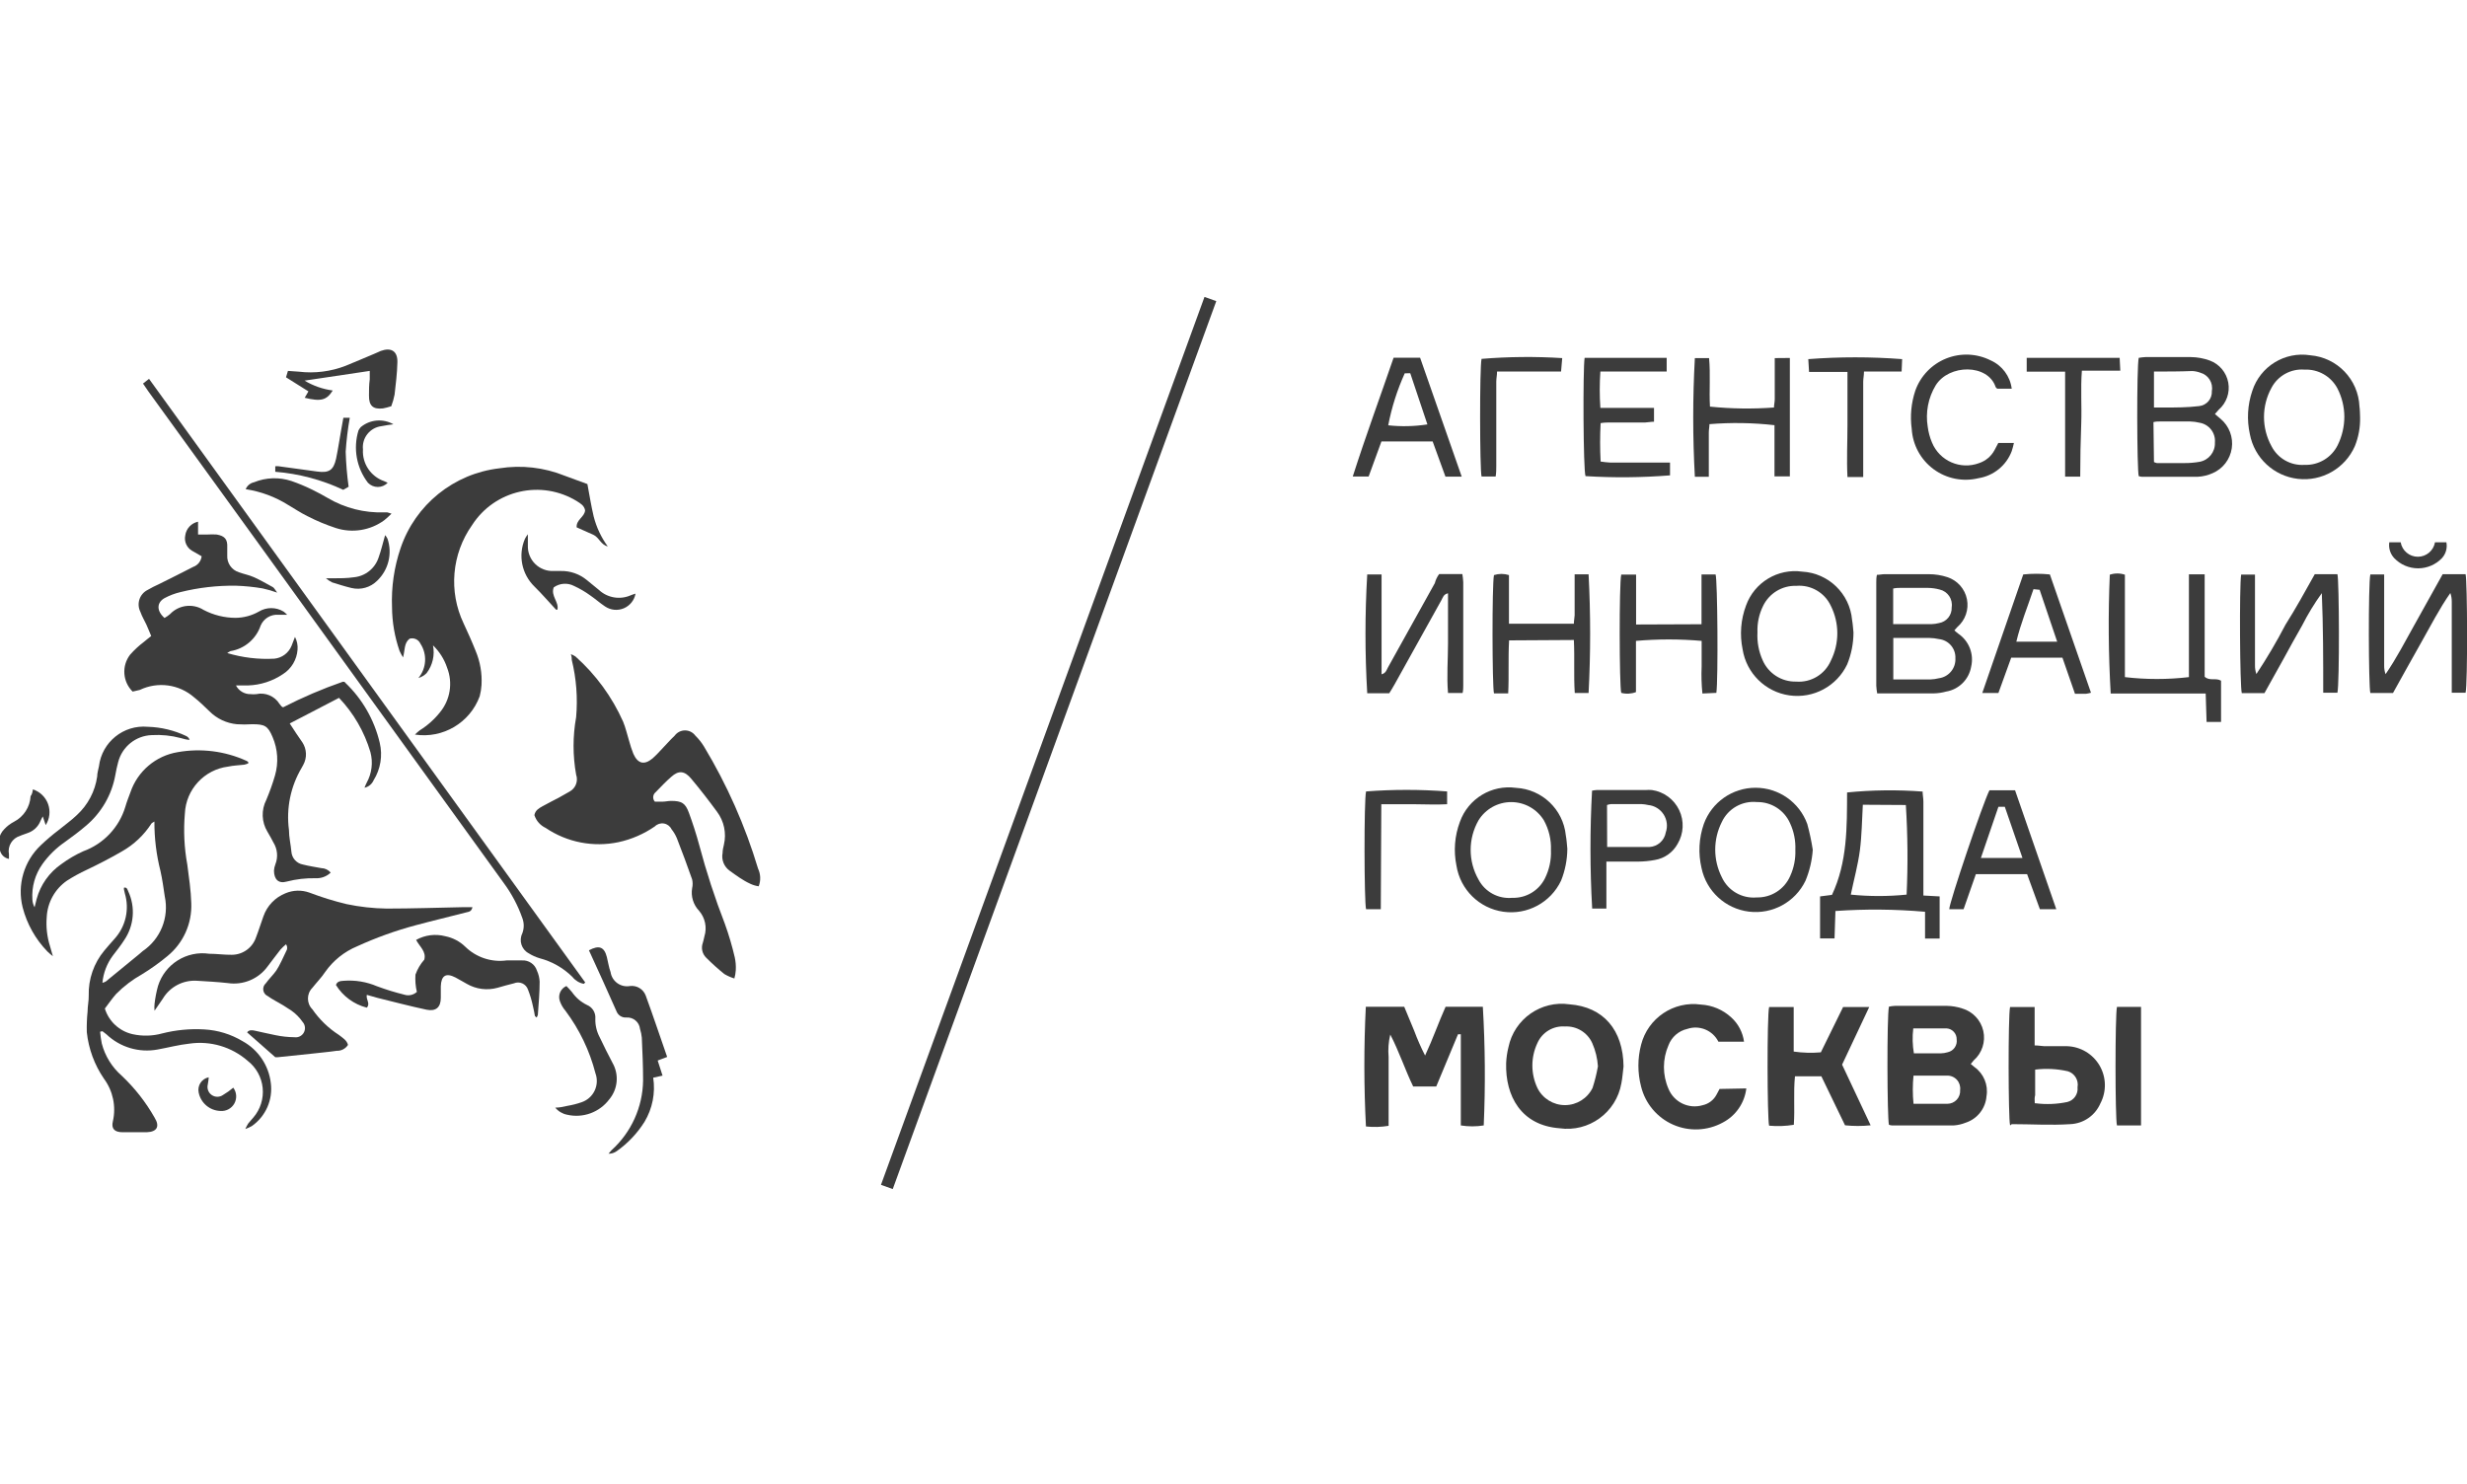
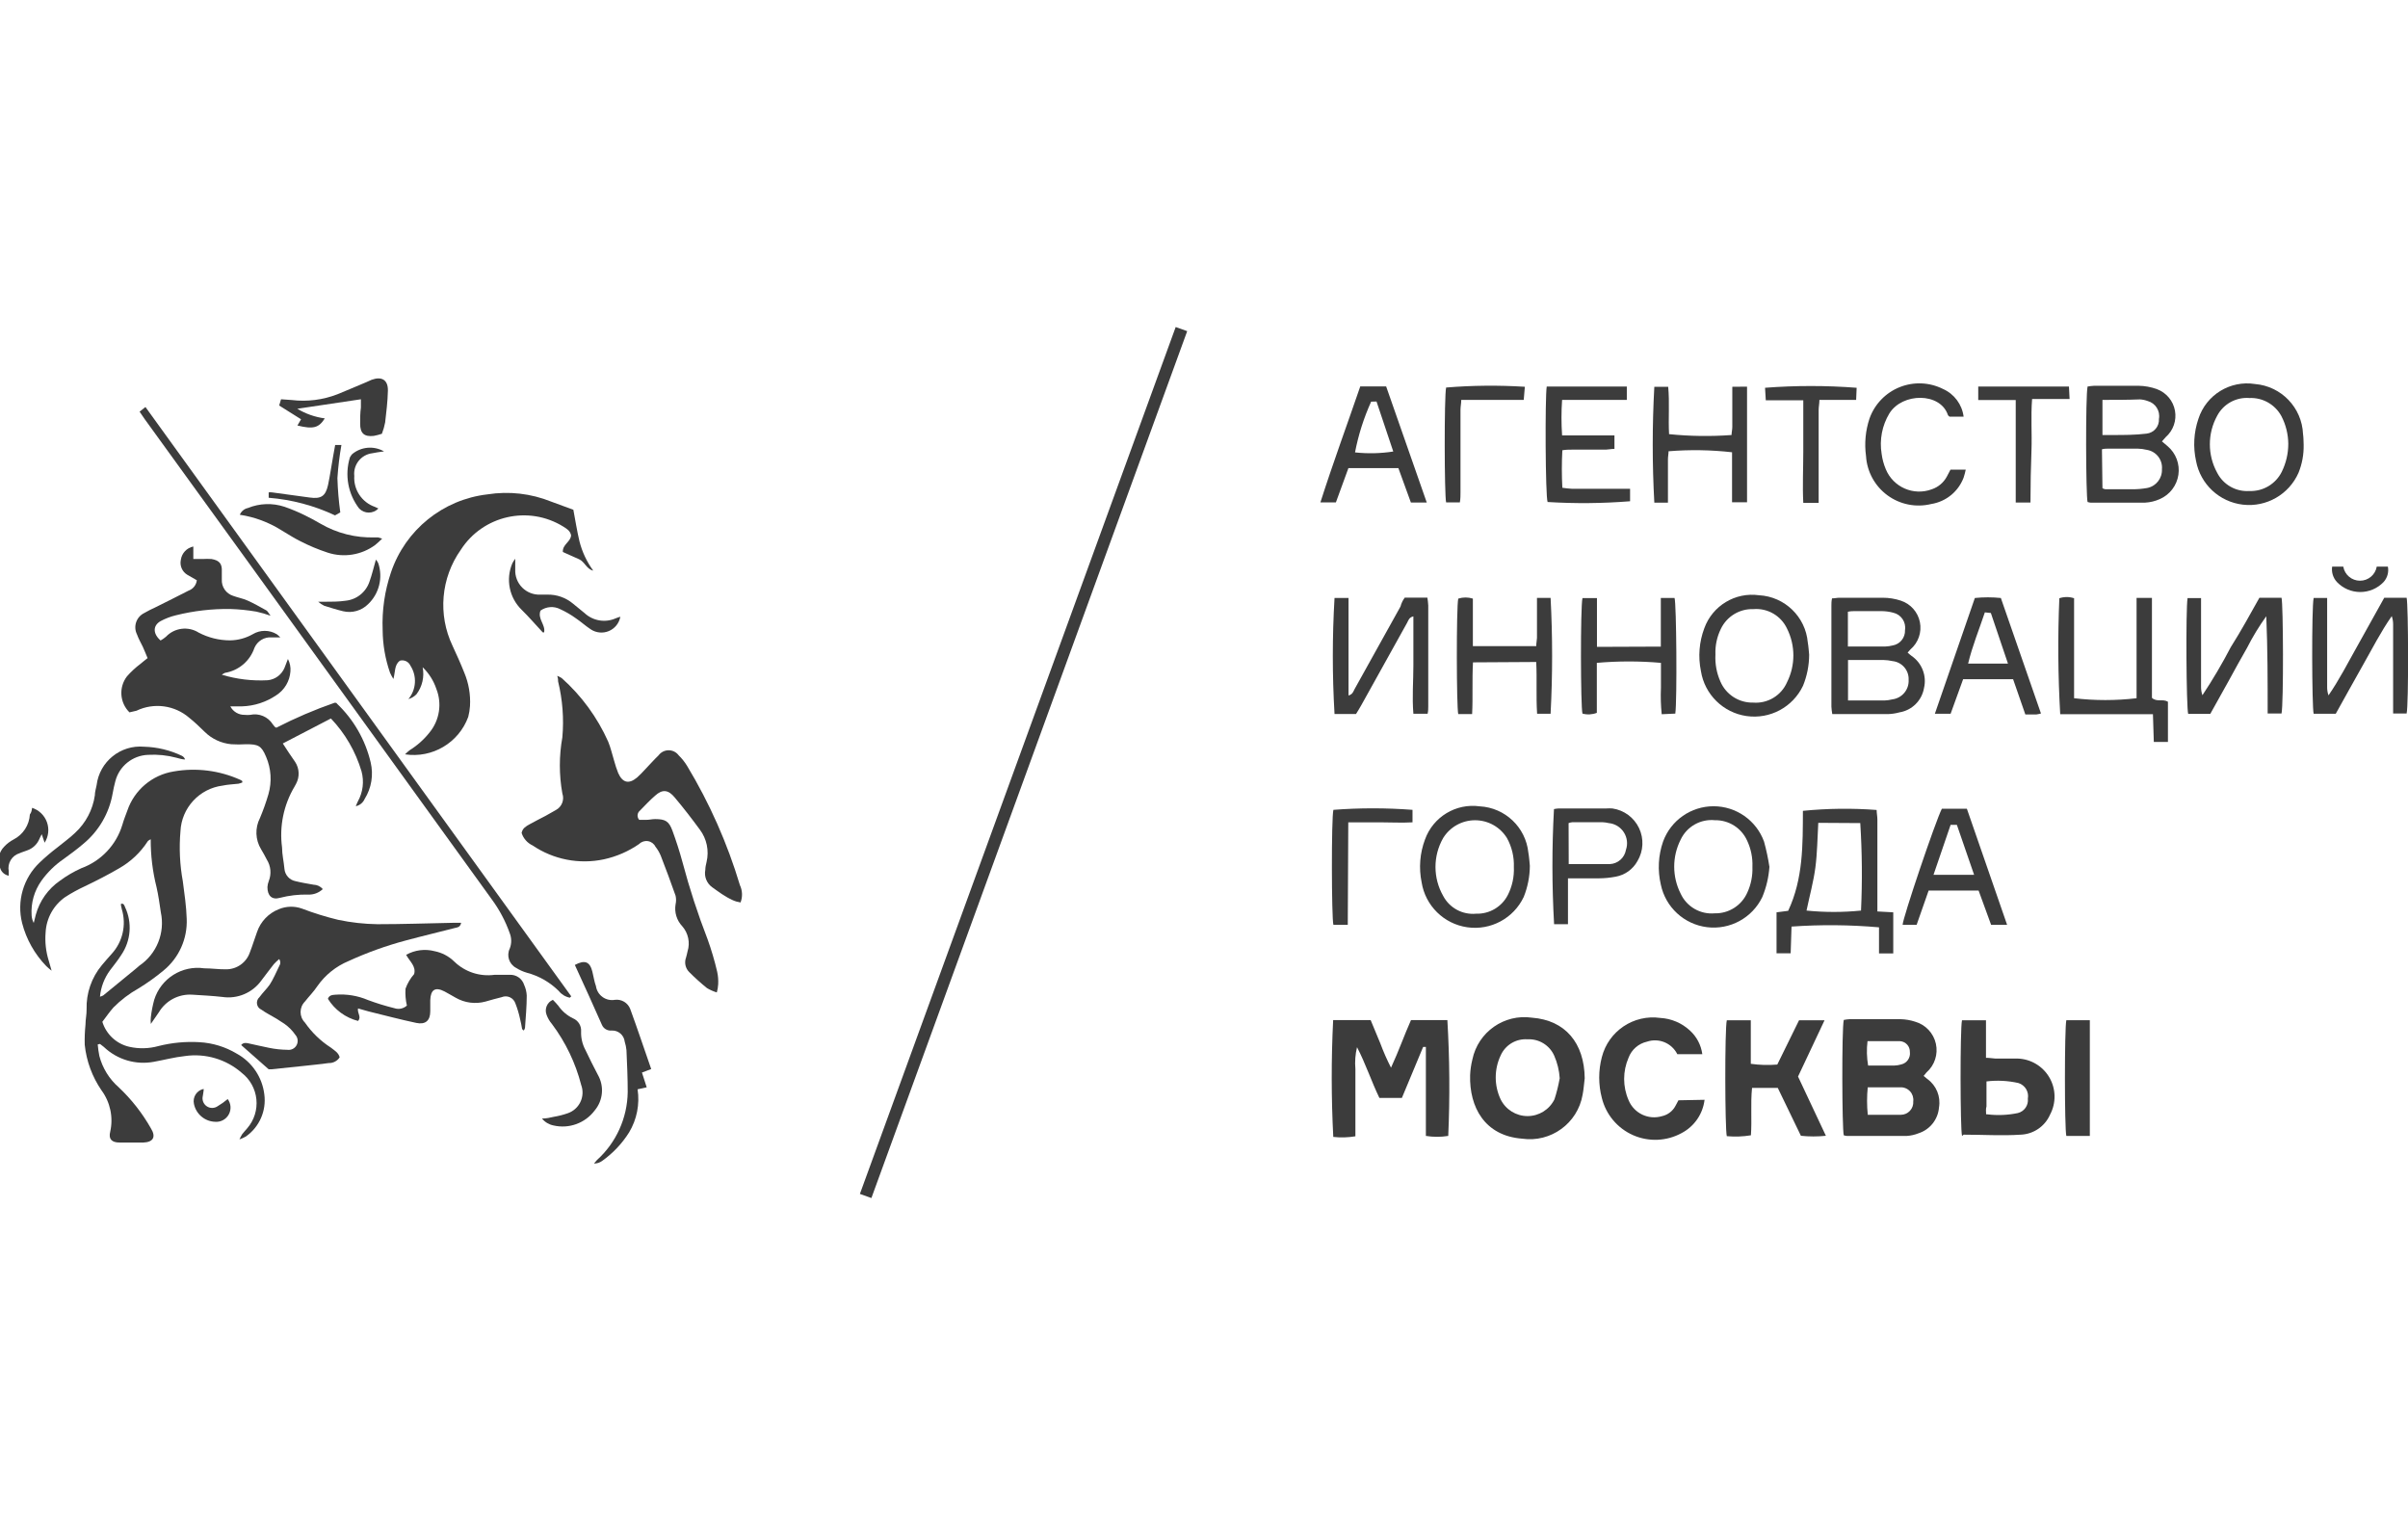
- <svg xmlns="http://www.w3.org/2000/svg" width="40.98mm" height="24.65mm" viewBox="0 0 192.69 69.86">
+ <svg xmlns="http://www.w3.org/2000/svg" width="38.98mm" height="24.65mm" viewBox="0 0 192.69 69.86">
  <g>
    <path d="M7.82,57.57a7.86,7.86,0,0,0,.13.92A5,5,0,0,0,9.5,61a14,14,0,0,1,2.58,3.29c.42.68.18,1.1-.61,1.13-.63,0-1.27,0-1.9,0s-.9-.28-.75-.87a4.07,4.07,0,0,0-.7-3.31A7.9,7.9,0,0,1,6.78,57.6,12.64,12.64,0,0,1,6.84,56c0-.42.1-.84.09-1.25a5.26,5.26,0,0,1,1.22-3.52c.25-.31.53-.61.79-.91a3.7,3.7,0,0,0,.81-3.56,2.37,2.37,0,0,1-.07-.31s0-.08,0-.13c.23-.06.27.13.33.27a3.86,3.86,0,0,1-.3,3.81c-.27.43-.59.82-.9,1.23A4.21,4.21,0,0,0,8,53.75a1.12,1.12,0,0,0,.26-.1l2.6-2.13c.1-.08.19-.17.29-.25A4.12,4.12,0,0,0,12.87,47c-.1-.67-.19-1.34-.34-2a15.43,15.43,0,0,1-.47-3.85c-.13.09-.21.11-.24.17a6.62,6.62,0,0,1-2.29,2.16c-.89.52-1.83,1-2.75,1.44a13.12,13.12,0,0,0-1.55.85,3.68,3.68,0,0,0-1.58,2.84,5.94,5.94,0,0,0,.25,2.26c.07.22.13.43.23.8a5.08,5.08,0,0,1-.42-.36,7.72,7.72,0,0,1-1.94-3.45A5,5,0,0,1,3.19,43a16.58,16.58,0,0,1,1.4-1.19c.47-.39,1-.76,1.42-1.17a5.06,5.06,0,0,0,1.58-3c0-.27.09-.54.14-.81a3.52,3.52,0,0,1,3.81-3.08,7.47,7.47,0,0,1,3,.72.5.5,0,0,1,.27.3c-.23,0-.47-.08-.7-.14a7.16,7.16,0,0,0-2.26-.23,2.81,2.81,0,0,0-2.62,2.11c-.09.33-.16.66-.22,1a6.73,6.73,0,0,1-2.33,4c-.51.44-1.06.84-1.61,1.24a7.11,7.11,0,0,0-1.76,1.73,4.28,4.28,0,0,0-.78,2.76,1.46,1.46,0,0,0,.17.61c.05-.21.11-.43.16-.64a4.87,4.87,0,0,1,1.94-2.74,9.24,9.24,0,0,1,1.71-1A5.33,5.33,0,0,0,9.79,40c.11-.39.26-.76.4-1.14a4.71,4.71,0,0,1,3.7-3.13,9.12,9.12,0,0,1,5.34.67.75.75,0,0,1,.16.1s0,0,0,.11a1.84,1.84,0,0,1-.31.1c-.42.05-.85.06-1.26.15a3.87,3.87,0,0,0-3.38,3.66,15,15,0,0,0,.19,4c.13,1,.28,2,.31,3a5.07,5.07,0,0,1-1.86,4.14,17,17,0,0,1-2,1.43,9.07,9.07,0,0,0-2,1.52c-.32.36-.59.76-.89,1.15a2.94,2.94,0,0,0,2.16,2,4.79,4.79,0,0,0,2.33-.06,10.78,10.78,0,0,1,3.27-.31,6.51,6.51,0,0,1,3,.92,4.3,4.3,0,0,1,2.2,3.25,3.54,3.54,0,0,1-1.48,3.38,3.11,3.11,0,0,1-.51.23,3.59,3.59,0,0,1,.22-.42c.13-.17.28-.32.41-.48a3.07,3.07,0,0,0-.45-4.43A5.67,5.67,0,0,0,14.8,58.5c-.84.09-1.66.31-2.49.46a4.58,4.58,0,0,1-4-1.19L8,57.53Z" style="fill: #3c3c3c" />
    <path d="M10.36,31a2.18,2.18,0,0,1-.2-2.88,7.27,7.27,0,0,1,1.08-1c.17-.15.35-.28.57-.46-.14-.33-.25-.62-.38-.9s-.34-.63-.47-1a1.27,1.27,0,0,1,.57-1.7,9.92,9.92,0,0,1,.9-.46c.89-.45,1.78-.88,2.66-1.34a1,1,0,0,0,.66-.83L15,20a1.12,1.12,0,0,1-.53-1.2,1.27,1.27,0,0,1,1-1.07v1l.75,0a5.75,5.75,0,0,1,.7,0c.65.11.86.39.83,1,0,.21,0,.42,0,.63a1.3,1.3,0,0,0,.91,1.32c.38.14.78.21,1.14.37.52.23,1,.51,1.51.79.11.06.17.21.34.43a9,9,0,0,0-1.14-.33,15.34,15.34,0,0,0-2.08-.21,17,17,0,0,0-4.34.5,5.11,5.11,0,0,0-1.24.47c-.62.35-.63,1,0,1.55a2.8,2.8,0,0,0,.43-.3,2.08,2.08,0,0,1,2.62-.33,5.41,5.41,0,0,0,2.5.62,3.76,3.76,0,0,0,1.82-.49,1.86,1.86,0,0,1,1.93,0,2.58,2.58,0,0,1,.28.25l-.69,0a1.39,1.39,0,0,0-1.38.84A3,3,0,0,1,18,27.84a1.41,1.41,0,0,0-.25.15,10.74,10.74,0,0,0,3.68.44,1.63,1.63,0,0,0,1.34-1c.08-.19.15-.39.27-.7a1.82,1.82,0,0,1,.2,1,2.47,2.47,0,0,1-1.13,1.9,5.17,5.17,0,0,1-2.74.89c-.29,0-.59,0-.94,0a1.26,1.26,0,0,0,1.15.68,2,2,0,0,0,.44,0,1.7,1.7,0,0,1,1.81.76,2.27,2.27,0,0,0,.16.2l.12.07a36.37,36.37,0,0,1,4.67-2c.1,0,.15,0,.18.07A9.49,9.49,0,0,1,29.66,35a3.85,3.85,0,0,1-.48,2.93,1,1,0,0,1-.71.58c.08-.18.11-.29.17-.39a3.22,3.22,0,0,0,.29-2.4,10.46,10.46,0,0,0-2.45-4.23l-3.85,2,.49.75c.16.25.34.48.5.73a1.71,1.71,0,0,1,.07,1.75,1.54,1.54,0,0,1-.12.22,7.56,7.56,0,0,0-1,4.87c0,.57.14,1.13.19,1.7a1.1,1.1,0,0,0,.9,1c.47.12,1,.2,1.43.28a1,1,0,0,1,.74.35,1.59,1.59,0,0,1-1.18.44,8.25,8.25,0,0,0-2.25.26c-.65.19-1-.18-1-.86a1.61,1.61,0,0,1,.11-.49,1.9,1.9,0,0,0-.16-1.71c-.15-.28-.29-.56-.46-.83a2.55,2.55,0,0,1-.09-2.49,17.54,17.54,0,0,0,.68-1.91,4.45,4.45,0,0,0-.19-3c-.37-.89-.64-1-1.59-1a9,9,0,0,1-1.2,0,3.49,3.49,0,0,1-2.13-1c-.39-.38-.79-.77-1.22-1.11a3.89,3.89,0,0,0-4.23-.57Z" style="fill: #3c3c3c" />
    <path d="M57.36,53.41a3.6,3.6,0,0,1-.79-.35,17.88,17.88,0,0,1-1.41-1.27,1.1,1.1,0,0,1-.26-1.18c.05-.16.08-.33.12-.49a2.1,2.1,0,0,0-.42-2,2.06,2.06,0,0,1-.54-1.76,1.52,1.52,0,0,0,0-.69q-.57-1.62-1.19-3.21a2.94,2.94,0,0,0-.42-.71.81.81,0,0,0-1.3-.22,7.93,7.93,0,0,1-2.83,1.23,7.42,7.42,0,0,1-5.7-1.11,1.66,1.66,0,0,1-.88-1c.07-.38.36-.54.63-.69.42-.24.86-.45,1.29-.68l.83-.47A1.09,1.09,0,0,0,45,37.49,12.69,12.69,0,0,1,45,33a13.72,13.72,0,0,0-.34-4.47c0-.12,0-.24-.07-.45a1.62,1.62,0,0,1,.36.18,15,15,0,0,1,3.72,5.09c.2.48.31,1,.47,1.51a9,9,0,0,0,.33,1c.35.78.85.9,1.5.36a7.93,7.93,0,0,0,.63-.63c.37-.38.71-.78,1.1-1.15a1,1,0,0,1,1.61,0,4.34,4.34,0,0,1,.67.84,41.69,41.69,0,0,1,4.23,9.55,1.76,1.76,0,0,1,.05,1.38,2.27,2.27,0,0,1-.62-.18C58,45.74,57.52,45.37,57,45a1.38,1.38,0,0,1-.56-1.4c0-.21.05-.42.1-.63A3.11,3.11,0,0,0,56,40.38c-.64-.87-1.3-1.73-2-2.56-.52-.64-1-.68-1.57-.16-.43.37-.82.79-1.22,1.2a.51.51,0,0,0-.06.74l.58,0c.23,0,.46-.06.69-.06.83,0,1.11.17,1.39.93s.58,1.68.81,2.54a58.45,58.45,0,0,0,2,6.14,23.2,23.2,0,0,1,.77,2.61,3.74,3.74,0,0,1,.08,1A3.12,3.12,0,0,1,57.36,53.41Z" style="fill: #3c3c3c" />
    <path d="M45.7,16.84c-.07-.37-.35-.53-.62-.7A6,6,0,0,0,36.87,18a7.62,7.62,0,0,0-.66,7.67c.33.71.65,1.42.94,2.15a6,6,0,0,1,.46,2.67,4.64,4.64,0,0,1-.14.87,4.65,4.65,0,0,1-5.06,3,3.7,3.7,0,0,1,.37-.33,6.18,6.18,0,0,0,1.6-1.43,3.48,3.48,0,0,0,.54-3.47,4.29,4.29,0,0,0-1.1-1.74,2.7,2.7,0,0,1-.5,2.17,1.51,1.51,0,0,1-.64.38,2.26,2.26,0,0,0,.16-2.68.71.71,0,0,0-.85-.39c-.44.34-.35.88-.51,1.46a4.28,4.28,0,0,1-.27-.5,10.61,10.61,0,0,1-.59-3.42,12.76,12.76,0,0,1,.67-4.62A9.27,9.27,0,0,1,39,13.56a9.63,9.63,0,0,1,5.11.58l1.77.65c.16.84.29,1.69.49,2.53a6.83,6.83,0,0,0,1.1,2.34c-.54-.12-.68-.71-1.13-.91l-1.3-.58C45,17.56,45.66,17.37,45.7,16.84Z" style="fill: #3c3c3c" />
    <path d="M27.18,58.6a1,1,0,0,1-.88.46c-.67.1-1.34.15-2,.23l-2.59.27h-.21l-2.2-1.94c.16-.21.39-.18.61-.13.54.11,1.07.25,1.61.35A7.7,7.7,0,0,0,23,58a.72.72,0,0,0,.64-1.19,3.57,3.57,0,0,0-.88-.89,14.91,14.91,0,0,0-1.3-.79,5.53,5.53,0,0,1-.54-.34.6.6,0,0,1-.16-1c.26-.36.59-.67.82-1s.57-1.08.83-1.63a.49.49,0,0,0-.07-.42,4.4,4.4,0,0,0-.43.41c-.34.43-.67.88-1,1.31a3.25,3.25,0,0,1-3.12,1.31c-.8-.09-1.6-.13-2.4-.18A2.89,2.89,0,0,0,12.71,55c-.19.27-.37.55-.64.93a2.42,2.42,0,0,1,0-.53A9.27,9.27,0,0,1,12.34,54a3.64,3.64,0,0,1,4-2.52c.59,0,1.18.09,1.77.08A2,2,0,0,0,20,50.19c.21-.53.37-1.08.57-1.62a3,3,0,0,1,1.74-1.82,2.57,2.57,0,0,1,1.85-.05,23.67,23.67,0,0,0,2.9.9,16.4,16.4,0,0,0,3.14.35c2,0,4-.07,6-.11.22,0,.44,0,.7,0-.07.36-.3.36-.49.41-1.31.34-2.63.65-3.93,1a29,29,0,0,0-4.59,1.65,5.74,5.74,0,0,0-2.49,2c-.29.44-.67.82-1,1.24a1.19,1.19,0,0,0,0,1.68,7.35,7.35,0,0,0,2.07,2C26.79,58.07,27.09,58.24,27.18,58.6Z" style="fill: #3c3c3c" />
    <path d="M94.08.17,95,.5,69.73,69.86l-.92-.33Z" style="fill: #3c3c3c" />
    <path d="M106.68,55.62h3l.78,1.88a17.88,17.88,0,0,0,.85,1.93c.62-1.33,1.05-2.58,1.6-3.81h2.91a90.37,90.37,0,0,1,.07,9.27,5.62,5.62,0,0,1-1.79,0c0-1.22,0-2.42,0-3.62s0-2.33,0-3.5l-.22,0-1.7,4.08h-1.8c-.64-1.32-1.1-2.74-1.79-4.06a5.46,5.46,0,0,0-.13,1.75c0,.59,0,1.18,0,1.78v3.6a6.42,6.42,0,0,1-1.77.05A91.89,91.89,0,0,1,106.68,55.62Z" style="fill: #3c3c3c" />
    <path d="M153.93,60.09l.29.24a2.32,2.32,0,0,1,.94,2.28,2.37,2.37,0,0,1-1.64,2.07,3,3,0,0,1-.92.21c-1.61,0-3.22,0-4.83,0a1,1,0,0,1-.23-.05c-.14-.49-.17-8.48,0-9.23a3.31,3.31,0,0,1,.47-.06c1.35,0,2.71,0,4.06,0a4,4,0,0,1,1.18.2,2.37,2.37,0,0,1,.91,4.06C154.07,59.91,154,60,153.93,60.09Zm-4.47.89a11,11,0,0,0,0,2.22c.92,0,1.78,0,2.64,0a1,1,0,0,0,1-1.08A1,1,0,0,0,152.07,61C151.23,61,150.39,61,149.46,61Zm0-1.72h2.12a2.14,2.14,0,0,0,.56-.09.9.9,0,0,0,.69-1,.84.84,0,0,0-.78-.86c-.86,0-1.72,0-2.61,0A6.69,6.69,0,0,0,149.49,59.27Z" style="fill: #3c3c3c" />
    <path d="M126.81,60.28c-.06.44-.08.88-.17,1.32a4.29,4.29,0,0,1-4.84,3.51c-3-.23-4.23-2.53-4.16-5.08a6.19,6.19,0,0,1,.18-1.25,4.25,4.25,0,0,1,4.77-3.35C125.25,55.63,126.78,57.45,126.81,60.28Zm-2,0a5.37,5.37,0,0,0-.44-1.81,2.21,2.21,0,0,0-2.14-1.31,2.18,2.18,0,0,0-2.15,1.3,4.11,4.11,0,0,0,0,3.5,2.4,2.4,0,0,0,4.31,0A12.18,12.18,0,0,0,124.8,60.32Z" style="fill: #3c3c3c" />
    <path d="M138.18,64.91c-.15-.55-.17-8.57,0-9.27h1.92v3.48a9.3,9.3,0,0,0,2.12.06l1.74-3.54H146l-2.12,4.5,2.23,4.74a9.66,9.66,0,0,1-2,0l-1.85-3.83h-2.06c-.13,1.26,0,2.51-.09,3.79A7.6,7.6,0,0,1,138.18,64.91Z" style="fill: #3c3c3c" />
    <path d="M45.6,53.83a1.5,1.5,0,0,1-.89-.54,5.69,5.69,0,0,0-2.56-1.46,3.35,3.35,0,0,1-.86-.39,1.17,1.17,0,0,1-.5-1.54,1.68,1.68,0,0,0,0-1.23A10.38,10.38,0,0,0,39.38,46L20,19.17,11.58,7.54c-.13-.19-.26-.38-.41-.6l.47-.37L45.71,53.72Z" style="fill: #3c3c3c" />
    <path d="M157,64.86c-.14-.49-.16-8.5,0-9.22h1.92v3c.3,0,.52.05.75.06.59,0,1.19,0,1.78,0a3.05,3.05,0,0,1,2.6,4.48,2.68,2.68,0,0,1-2.35,1.61c-1.52.1-3,0-4.57,0C157,64.91,157,64.88,157,64.86Zm2-1.7a7.47,7.47,0,0,0,2.47-.1,1.06,1.06,0,0,0,.8-1.15,1.1,1.1,0,0,0-.75-1.25,7.43,7.43,0,0,0-2.56-.13c0,.72,0,1.38,0,2C158.9,62.73,158.92,62.91,158.93,63.16Z" style="fill: #3c3c3c" />
    <path d="M151.5,47v3.29h-1.14c0-.39,0-.74,0-1.09s0-.67,0-1a44.48,44.48,0,0,0-7-.06l-.07,2.14h-1.13V47l.93-.12c1.21-2.57,1.17-5.32,1.18-8a33.82,33.82,0,0,1,5.9-.07c0,.25.06.51.06.78q0,3.27,0,6.54v.8Zm-6-7.16c-.07,1.24-.08,2.41-.23,3.56s-.47,2.3-.71,3.46a21.72,21.72,0,0,0,4.36,0,63.92,63.92,0,0,0-.06-7Z" style="fill: #3c3c3c" />
    <path d="M136.4,62a3.47,3.47,0,0,1-1.83,2.66,4.4,4.4,0,0,1-6.39-2.81,6.43,6.43,0,0,1,0-3.26,4.22,4.22,0,0,1,4.68-3.14,3.8,3.8,0,0,1,2.36,1,3.11,3.11,0,0,1,1,1.9h-2a2,2,0,0,0-2.43-1,2.05,2.05,0,0,0-1.47,1.28,4.25,4.25,0,0,0,0,3.4,2.21,2.21,0,0,0,2.67,1.28,1.61,1.61,0,0,0,1.08-.82l.24-.45Z" style="fill: #3c3c3c" />
    <path d="M41.78,56.34c-.05-.27-.09-.53-.16-.79a8,8,0,0,0-.38-1.27.82.82,0,0,0-1.1-.49c-.43.1-.86.23-1.29.35a3.13,3.13,0,0,1-2.39-.31c-.3-.16-.58-.34-.89-.5-.74-.38-1.11-.15-1.14.7,0,.3,0,.59,0,.89,0,.74-.38,1.08-1.11.93-1.28-.27-2.55-.61-3.82-.92l-.85-.24c-.08.37.3.68,0,1a4,4,0,0,1-2.41-1.77c.1-.3.36-.31.61-.33a5.56,5.56,0,0,1,2.6.43,19.2,19.2,0,0,0,2.11.65,1,1,0,0,0,1-.21,4.6,4.6,0,0,1-.11-1.35,3.62,3.62,0,0,1,.69-1.17c.17-.63-.35-1-.64-1.54a3.07,3.07,0,0,1,2.28-.29,3.11,3.11,0,0,1,1.56.82A3.88,3.88,0,0,0,39.57,52c.4,0,.8,0,1.2,0a1.15,1.15,0,0,1,1.17.8,2.34,2.34,0,0,1,.21.86c0,.86-.08,1.73-.14,2.59a.63.63,0,0,1-.1.21Z" style="fill: #3c3c3c" />
    <path d="M173,9.32l.45.38a2.52,2.52,0,0,1-.63,4.24,3.26,3.26,0,0,1-1.16.28c-1.46,0-2.92,0-4.38,0a1,1,0,0,1-.23-.05c-.14-.51-.17-8.52,0-9.24a4.61,4.61,0,0,1,.52-.06c1.18,0,2.37,0,3.55,0a4.47,4.47,0,0,1,1.48.27,2.27,2.27,0,0,1,.7,3.84Zm-4.76,3.75a1,1,0,0,0,.23.08c.72,0,1.44,0,2.15,0a6.64,6.64,0,0,0,1.19-.1A1.46,1.46,0,0,0,173,11.55,1.44,1.44,0,0,0,171.81,10a3.54,3.54,0,0,0-.75-.1c-.78,0-1.56,0-2.34,0-.16,0-.32,0-.52.05Zm0-7.08c0,.94,0,1.85,0,2.82.3,0,.55,0,.8,0,.91,0,1.82,0,2.72-.11a1.11,1.11,0,0,0,1-1.18,1.25,1.25,0,0,0-.9-1.43,2.09,2.09,0,0,0-.62-.13C170.24,6,169.27,6,168.18,6Z" style="fill: #3c3c3c" />
    <path d="M152.65,26.22c.12.1.21.19.31.26a2.44,2.44,0,0,1,1,2.58A2.38,2.38,0,0,1,152,31a3.83,3.83,0,0,1-.94.14c-1.35,0-2.71,0-4.06,0a3.83,3.83,0,0,1-.38,0,5.18,5.18,0,0,1-.07-.6q0-4,0-8.06c0-.19,0-.37.05-.6.22,0,.4-.05.58-.05,1.16,0,2.33,0,3.49,0a4.6,4.6,0,0,1,1.43.23,2.28,2.28,0,0,1,.78,3.9C152.83,26,152.76,26.11,152.65,26.22Zm-4.77,3.83h2.92a3.09,3.09,0,0,0,.63-.09,1.49,1.49,0,0,0,1.3-1.56,1.44,1.44,0,0,0-1.28-1.5,3.69,3.69,0,0,0-.75-.09h-2.82Zm0-4.32h3a2.63,2.63,0,0,0,.56-.08,1.19,1.19,0,0,0,1-1.23,1.23,1.23,0,0,0-.93-1.39,3.7,3.7,0,0,0-.93-.13c-.72,0-1.43,0-2.15,0-.16,0-.32,0-.56.05v2.8Z" style="fill: #3c3c3c" />
    <path d="M112.41,21.82h1.81a6,6,0,0,1,.07.63q0,4,0,8.06c0,.19,0,.37-.05.6H113.1c-.11-1.31,0-2.6,0-3.88s0-2.57,0-3.91c-.35.08-.4.33-.5.51l-3.67,6.6c-.13.24-.28.47-.42.7h-1.72a79,79,0,0,1,0-9.28h1.12c0,2.61,0,5.18,0,7.8.34-.09.39-.34.49-.52l3.67-6.6C112.13,22.28,112.27,22,112.41,21.82Z" style="fill: #3c3c3c" />
    <path d="M173.48,30.15v3.22h-1.13l-.07-2.22h-7.42a92.75,92.75,0,0,1-.07-9.28,1.86,1.86,0,0,1,1.18,0c0,1.34,0,2.69,0,4s0,2.66,0,4a21.4,21.4,0,0,0,5,0V21.84h1.23v8C172.59,30.2,173.07,29.9,173.48,30.15Z" style="fill: #3c3c3c" />
    <path d="M180.8,21.83h1.77c.14.51.17,8.47,0,9.26h-1.11c0-2.6,0-5.18-.11-7.78a19,19,0,0,0-1.54,2.53c-.5.88-1,1.77-1.48,2.66l-1.46,2.62h-1.77c-.15-.48-.2-8.34-.05-9.26h1.08c0,.24,0,.49,0,.73,0,2.12,0,4.23,0,6.35a2,2,0,0,0,.11.69,42.57,42.57,0,0,0,2.27-3.85C179.34,24.47,180.06,23.15,180.8,21.83Z" style="fill: #3c3c3c" />
    <path d="M190.79,21.83h1.79c.14.53.17,8.54,0,9.26h-1.08c0-.27,0-.52,0-.76q0-3.17,0-6.35a2,2,0,0,0-.11-.68c-.87,1.24-1.54,2.57-2.28,3.87s-1.46,2.62-2.2,3.94h-1.77c-.14-.52-.17-8.51,0-9.26h1.08c0,.27,0,.51,0,.76q0,3.17,0,6.35a1.91,1.91,0,0,0,.11.68c.86-1.25,1.54-2.58,2.27-3.88S190.06,23.13,190.79,21.83Z" style="fill: #3c3c3c" />
    <path d="M122.42,43.28a6.79,6.79,0,0,1-.49,2.49,4.32,4.32,0,0,1-8.17-1.17,6.2,6.2,0,0,1,.27-3.43,4.06,4.06,0,0,1,4.38-2.65,4.13,4.13,0,0,1,3.89,3.7C122.37,42.6,122.39,43,122.42,43.28Zm-1.28.1a4.47,4.47,0,0,0-.55-2.32,3,3,0,0,0-5.11,0,4.67,4.67,0,0,0,0,4.62,2.69,2.69,0,0,0,2.64,1.43,2.75,2.75,0,0,0,2.54-1.5A4.51,4.51,0,0,0,121.14,43.38Z" style="fill: #3c3c3c" />
    <path d="M141.59,43.36a7.67,7.67,0,0,1-.57,2.42,4.32,4.32,0,0,1-8.12-1,6.19,6.19,0,0,1,.18-3.44,4.3,4.3,0,0,1,8.08,0A17.65,17.65,0,0,1,141.59,43.36Zm-1.36,0a4.49,4.49,0,0,0-.42-2.09,2.77,2.77,0,0,0-2.58-1.64,2.73,2.73,0,0,0-2.75,1.57,4.78,4.78,0,0,0,0,4.29,2.73,2.73,0,0,0,2.73,1.59,2.78,2.78,0,0,0,2.62-1.68A4.51,4.51,0,0,0,140.23,43.37Z" style="fill: #3c3c3c" />
    <path d="M144.77,26.39a6.64,6.64,0,0,1-.49,2.48,4.32,4.32,0,0,1-8.17-1.17,6.19,6.19,0,0,1,.27-3.43,4.06,4.06,0,0,1,4.38-2.64,4.14,4.14,0,0,1,3.9,3.77C144.72,25.74,144.74,26.1,144.77,26.39Zm-7.5,0a4.69,4.69,0,0,0,.4,2.15,2.78,2.78,0,0,0,2.62,1.68A2.72,2.72,0,0,0,143,28.59a4.79,4.79,0,0,0,0-4.29,2.72,2.72,0,0,0-2.69-1.56,2.78,2.78,0,0,0-2.61,1.59A4.27,4.27,0,0,0,137.27,26.36Z" style="fill: #3c3c3c" />
    <path d="M184.34,9.6a5.63,5.63,0,0,1-.41,2.23,4.32,4.32,0,0,1-8.2-.94,6.27,6.27,0,0,1,.19-3.38,4.09,4.09,0,0,1,4.53-2.78,4.19,4.19,0,0,1,3.84,4C184.33,9,184.33,9.32,184.34,9.6Zm-1.23-.08a4.9,4.9,0,0,0-.55-2.22A2.77,2.77,0,0,0,180,5.85a2.68,2.68,0,0,0-2.58,1.42,4.73,4.73,0,0,0,0,4.56A2.69,2.69,0,0,0,180,13.29a2.77,2.77,0,0,0,2.59-1.54A5.05,5.05,0,0,0,183.11,9.51Z" style="fill: #3c3c3c" />
    <path d="M139.8,4.94v9.25h-1.2v-4a26.21,26.21,0,0,0-5.08-.08c0,.2-.05.43-.05.65,0,.91,0,1.82,0,2.73,0,.23,0,.46,0,.73h-1.09a84.58,84.58,0,0,1,0-9.27h1.11c.12,1.28,0,2.55.07,3.79a28.57,28.57,0,0,0,5,.07c0-.2.06-.43.06-.65,0-.83,0-1.65,0-2.48,0-.23,0-.46,0-.73Z" style="fill: #3c3c3c" />
    <path d="M117.87,27c-.08,1.43,0,2.78-.07,4.14h-1.11c-.14-.52-.16-8.52,0-9.24a1.92,1.92,0,0,1,1.17,0V25.7h5.07c0-.22.05-.44.06-.66,0-.82,0-1.65,0-2.47,0-.23,0-.45,0-.73h1.09a88.43,88.43,0,0,1,0,9.27H123c-.09-1.38,0-2.74-.07-4.14Z" style="fill: #3c3c3c" />
    <path d="M132.9,25.74V21.85H134c.15.44.21,8.16.06,9.25l-1.09.05a14.62,14.62,0,0,1-.06-2.11c0-.67,0-1.35,0-2a29.34,29.34,0,0,0-5.13,0c0,.65,0,1.32,0,2s0,1.35,0,2a1.86,1.86,0,0,1-1.15.06c-.15-.51-.17-8.52,0-9.24h1.16v3.9C129.5,25.75,131.16,25.75,132.9,25.74Z" style="fill: #3c3c3c" />
    <path d="M123.77,4.93h6.41V6H125a20.72,20.72,0,0,0,0,2.84l4.19,0V9.92c-.24,0-.46.05-.69.06h-2.73c-.23,0-.45,0-.75.05a28.36,28.36,0,0,0,0,3,7.36,7.36,0,0,0,.75.08h3.87c.25,0,.5,0,.8,0v1a46.85,46.85,0,0,1-6.6.06C123.66,13.72,123.63,5.8,123.77,4.93Z" style="fill: #3c3c3c" />
    <path d="M114.17,14.21H112.9l-1-2.75h-4l-1,2.74h-1.24c1-3.13,2.13-6.19,3.19-9.28h2.07Zm-4.45-8.07a18.17,18.17,0,0,0-1.29,4.06,11.71,11.71,0,0,0,3.06-.07l-1.34-4Z" style="fill: #3c3c3c" />
    <path d="M161.09,28.35h-4l-1,2.76h-1.26l3.2-9.26a10.22,10.22,0,0,1,2.08,0l3.21,9.24a2.68,2.68,0,0,1-.38.08h-.87ZM158.83,23c-.46,1.38-1,2.68-1.34,4.1,1.1,0,2.1,0,3.19,0l-1.37-4.05Z" style="fill: #3c3c3c" />
    <path d="M155.39,38.71h2L160.61,48h-1.28l-1-2.74h-4L153.37,48h-1.12C152.24,47.52,154.87,39.73,155.39,38.71ZM154.72,44c1.12,0,2.14,0,3.25,0L156.59,40h-.5Z" style="fill: #3c3c3c" />
    <path d="M124.35,38.74a2.53,2.53,0,0,1,.36-.05h3.81a3.35,3.35,0,0,1,.51,0,2.8,2.8,0,0,1,2,4.21,2.49,2.49,0,0,1-1.75,1.25,7.28,7.28,0,0,1-1.32.13c-.8,0-1.6,0-2.49,0l0,3.67h-1.11A82.77,82.77,0,0,1,124.35,38.74Zm1.18,4.4c1.15,0,2.23,0,3.3,0A1.37,1.37,0,0,0,130.11,42a1.62,1.62,0,0,0-1.38-2.14,2.73,2.73,0,0,0-.5-.07h-2.41a1.31,1.31,0,0,0-.3.07Z" style="fill: #3c3c3c" />
    <path d="M157.13,7.34H156s-.11-.08-.13-.14c-.61-1.81-3.64-1.79-4.68-.12a4.76,4.76,0,0,0-.62,3.24,4.68,4.68,0,0,0,.33,1.22,2.89,2.89,0,0,0,3.69,1.61,2.13,2.13,0,0,0,1.19-1c.1-.18.19-.37.3-.57h1.22a5.75,5.75,0,0,1-.17.64,3.33,3.33,0,0,1-2.59,2.11,4.22,4.22,0,0,1-5.22-3.84,6.63,6.63,0,0,1,.28-3,4.23,4.23,0,0,1,5.89-2.36A2.81,2.81,0,0,1,157.13,7.34Z" style="fill: #3c3c3c" />
    <path d="M46,51.21c.8-.43,1.2-.26,1.4.53.1.39.15.79.29,1.17A1.3,1.3,0,0,0,49.21,54a1.16,1.16,0,0,1,1.22.73c.58,1.58,1.11,3.18,1.68,4.81l-.74.28L51.75,61l-.73.16a5.18,5.18,0,0,1-.68,3.45,8.05,8.05,0,0,1-2.17,2.29,1.08,1.08,0,0,1-.64.2,3.13,3.13,0,0,1,.23-.27,7.48,7.48,0,0,0,2.47-5.45c0-1.12-.05-2.24-.1-3.35a3.36,3.36,0,0,0-.14-.68,1,1,0,0,0-1.07-.89.76.76,0,0,1-.76-.47C47.45,54.4,46.75,52.82,46,51.21Z" style="fill: #3c3c3c" />
    <path d="M165.35,64.89c-.15-.58-.15-8.63,0-9.26h1.88v9.26Z" style="fill: #3c3c3c" />
    <path d="M148.53,6h-2.94c0,.31-.06.55-.06.8,0,2.2,0,4.4,0,6.6,0,.27,0,.54,0,.84H144.3c-.07-1.37,0-2.72,0-4.07s0-2.7,0-4.14h-3l-.06-1a48.09,48.09,0,0,1,7.33,0Z" style="fill: #3c3c3c" />
    <path d="M30.58,17.1a7.12,7.12,0,0,1-.56.51,4.2,4.2,0,0,1-3.8.61A15.13,15.13,0,0,1,24,17.29c-.51-.25-1-.58-1.48-.86a8.69,8.69,0,0,0-3.33-1.24.91.91,0,0,1,.65-.54,4.22,4.22,0,0,1,2.92-.1,14.14,14.14,0,0,1,1.63.68c.42.2.83.43,1.23.66A8.11,8.11,0,0,0,30,17h.25Z" style="fill: #3c3c3c" />
    <path d="M107.85,48H106.7c-.15-.54-.17-8.54,0-9.2a41.51,41.51,0,0,1,6.33,0v1c-.87.05-1.72,0-2.55,0l-2.59,0Z" style="fill: #3c3c3c" />
    <path d="M121.93,6h-5c0,.3-.06.54-.06.78,0,2.2,0,4.4,0,6.59,0,.27,0,.54-.05.83h-1.1c-.14-.52-.16-8.51,0-9.19a43.62,43.62,0,0,1,6.3-.06Z" style="fill: #3c3c3c" />
    <path d="M162.48,14.21H161.3c0-.25,0-.49,0-.73q0-3.33,0-6.66c0-.25,0-.5,0-.81h-3V4.93h7.26l.05,1h-3c-.11,1.43,0,2.77-.05,4.12S162.48,12.77,162.48,14.21Z" style="fill: #3c3c3c" />
    <path d="M43.37,63.5c.34,0,.65-.07.95-.14a6.67,6.67,0,0,0,1.1-.28,1.75,1.75,0,0,0,1.09-2.26,13.93,13.93,0,0,0-2.34-4.88,2.38,2.38,0,0,1-.44-.76A.94.94,0,0,1,44.24,54a6.28,6.28,0,0,1,.44.48,3,3,0,0,0,1.17,1,1.06,1.06,0,0,1,.65,1.07A2.89,2.89,0,0,0,46.84,58c.33.68.66,1.37,1,2a2.5,2.5,0,0,1-.25,2.85,3.21,3.21,0,0,1-3.31,1.2A1.58,1.58,0,0,1,43.37,63.5Z" style="fill: #3c3c3c" />
    <path d="M23.79,6.71a5.72,5.72,0,0,0,2.2.77c-.48.76-.92.88-2.19.57l.29-.5L22.34,6.45l.15-.5.85.06A7.6,7.6,0,0,0,27,5.55c.74-.3,1.48-.62,2.22-.93.18-.07.35-.16.52-.23.8-.29,1.32,0,1.3.88S30.91,7,30.82,7.8a5.26,5.26,0,0,1-.26.91,4.75,4.75,0,0,1-.65.17c-.77.09-1.1-.21-1.09-1,0-.42,0-.84.06-1.27,0-.23,0-.45,0-.66Z" style="fill: #3c3c3c" />
    <path d="M49.64,23.35a1.54,1.54,0,0,1-2.38,1c-.41-.27-.77-.6-1.17-.87a7.37,7.37,0,0,0-1.25-.73,1.52,1.52,0,0,0-1.59.11c-.25.67.42,1.13.29,1.74,0,0-.1,0-.11,0-.56-.6-1.1-1.23-1.68-1.8A3.35,3.35,0,0,1,41,19.07a2.18,2.18,0,0,1,.23-.36c0,.39,0,.63,0,.87a1.92,1.92,0,0,0,2,2h.57a3.09,3.09,0,0,1,2.05.72l.93.76a2.29,2.29,0,0,0,2.48.42A3.23,3.23,0,0,1,49.64,23.35Z" style="fill: #3c3c3c" />
    <path d="M2.57,38.64a1.87,1.87,0,0,1,1,2.79l-.23-.68c-.08.16-.14.26-.18.36a1.64,1.64,0,0,1-1,.94c-.19.08-.4.13-.59.22a1.25,1.25,0,0,0-.87,1.44c0,.1,0,.2,0,.36a.88.88,0,0,1-.69-.62,1.56,1.56,0,0,1,.33-1.71,2.81,2.81,0,0,1,.75-.57,2.4,2.4,0,0,0,1.3-2C2.52,39,2.54,38.83,2.57,38.64Z" style="fill: #3c3c3c" />
    <path d="M21.5,13.83l0-.43a1,1,0,0,1,.27,0l3,.41c.92.13,1.28-.1,1.48-1,.16-.76.27-1.54.41-2.31l.16-.89h.5A24.67,24.67,0,0,0,27,12.26,25.38,25.38,0,0,0,27.23,15l-.42.24A15.36,15.36,0,0,0,21.5,13.83Z" style="fill: #3c3c3c" />
    <path d="M186.62,19.34h.89a1.36,1.36,0,0,0,2.68,0h.89a1.43,1.43,0,0,1-.35,1.24,2.58,2.58,0,0,1-3.72,0A1.49,1.49,0,0,1,186.62,19.34Z" style="fill: #3c3c3c" />
    <path d="M25.46,22.15H26c.55,0,1.1,0,1.64-.08a2.25,2.25,0,0,0,1.93-1.54c.2-.55.33-1.13.51-1.75a1.08,1.08,0,0,1,.19.29,3.14,3.14,0,0,1-.81,3.27,2.13,2.13,0,0,1-2,.57c-.51-.12-1-.28-1.52-.44A2.33,2.33,0,0,1,25.46,22.15Z" style="fill: #3c3c3c" />
    <path d="M30.73,10.12c-.33.05-.64.08-.95.15a1.65,1.65,0,0,0-1.43,1.81A2.46,2.46,0,0,0,30,14.56l.28.13a1.07,1.07,0,0,1-1.54,0A4.53,4.53,0,0,1,28,10.6a1.38,1.38,0,0,1,.18-.26A2.24,2.24,0,0,1,30.73,10.12Z" style="fill: #3c3c3c" />
    <path d="M18.22,61.94a1.14,1.14,0,0,1-1,1.82,1.79,1.79,0,0,1-1.7-1.43,1,1,0,0,1,.78-1.2c0,.2-.05.38-.07.56a.77.77,0,0,0,1.19.82A5.66,5.66,0,0,0,18.22,61.94Z" style="fill: #3c3c3c" />
  </g>
</svg>
